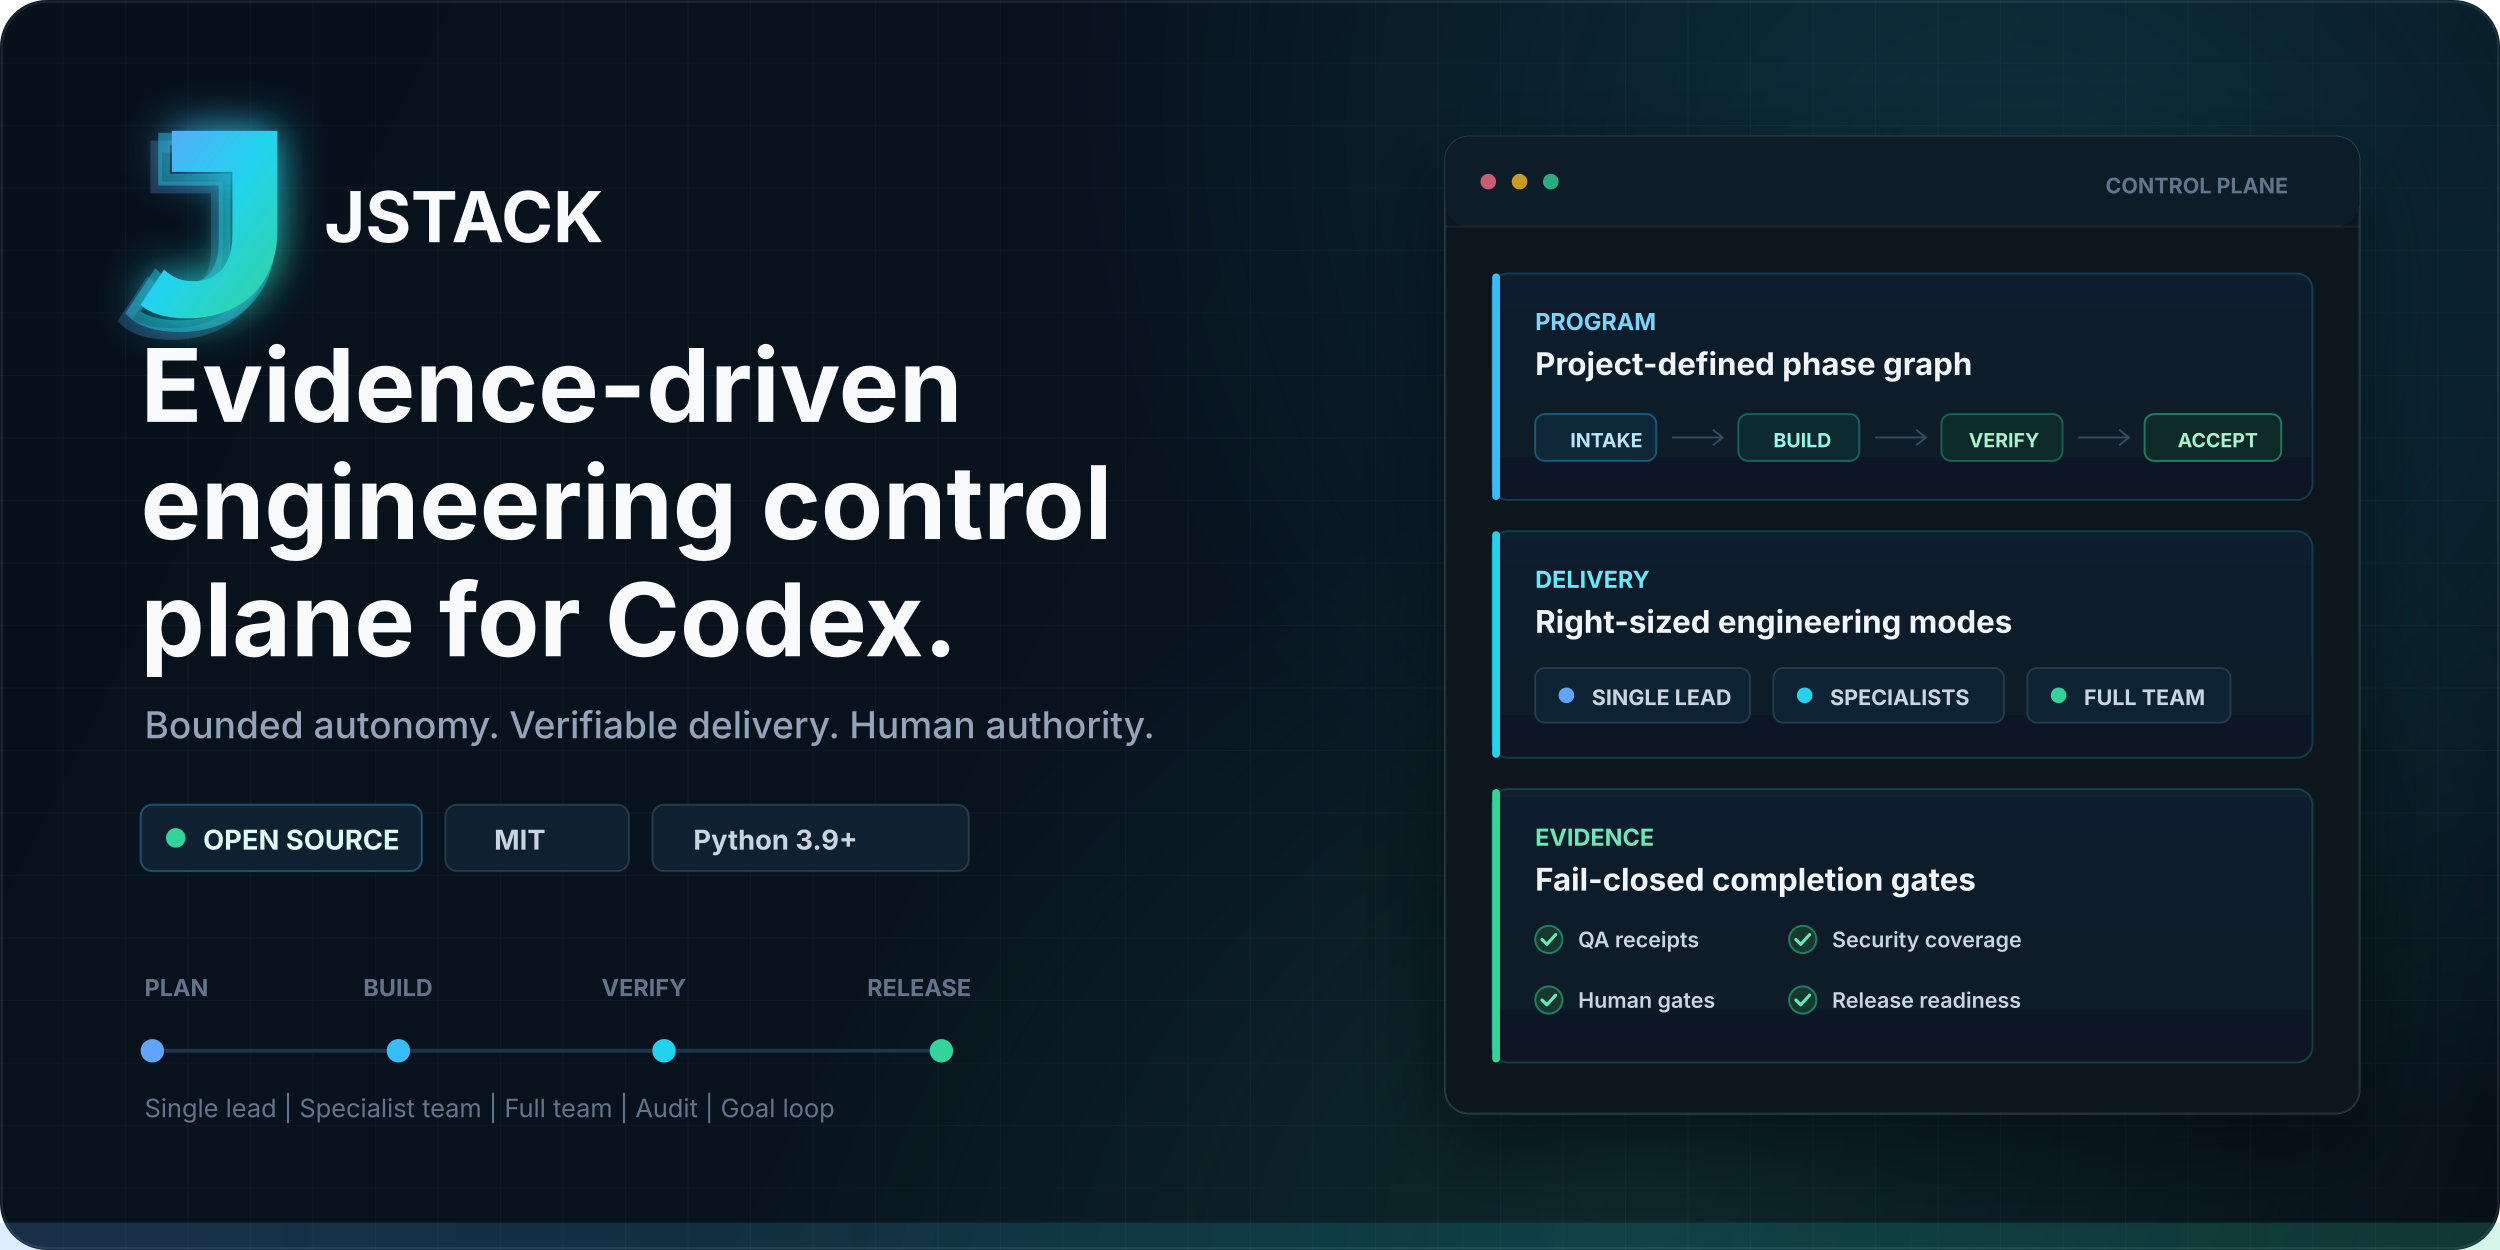
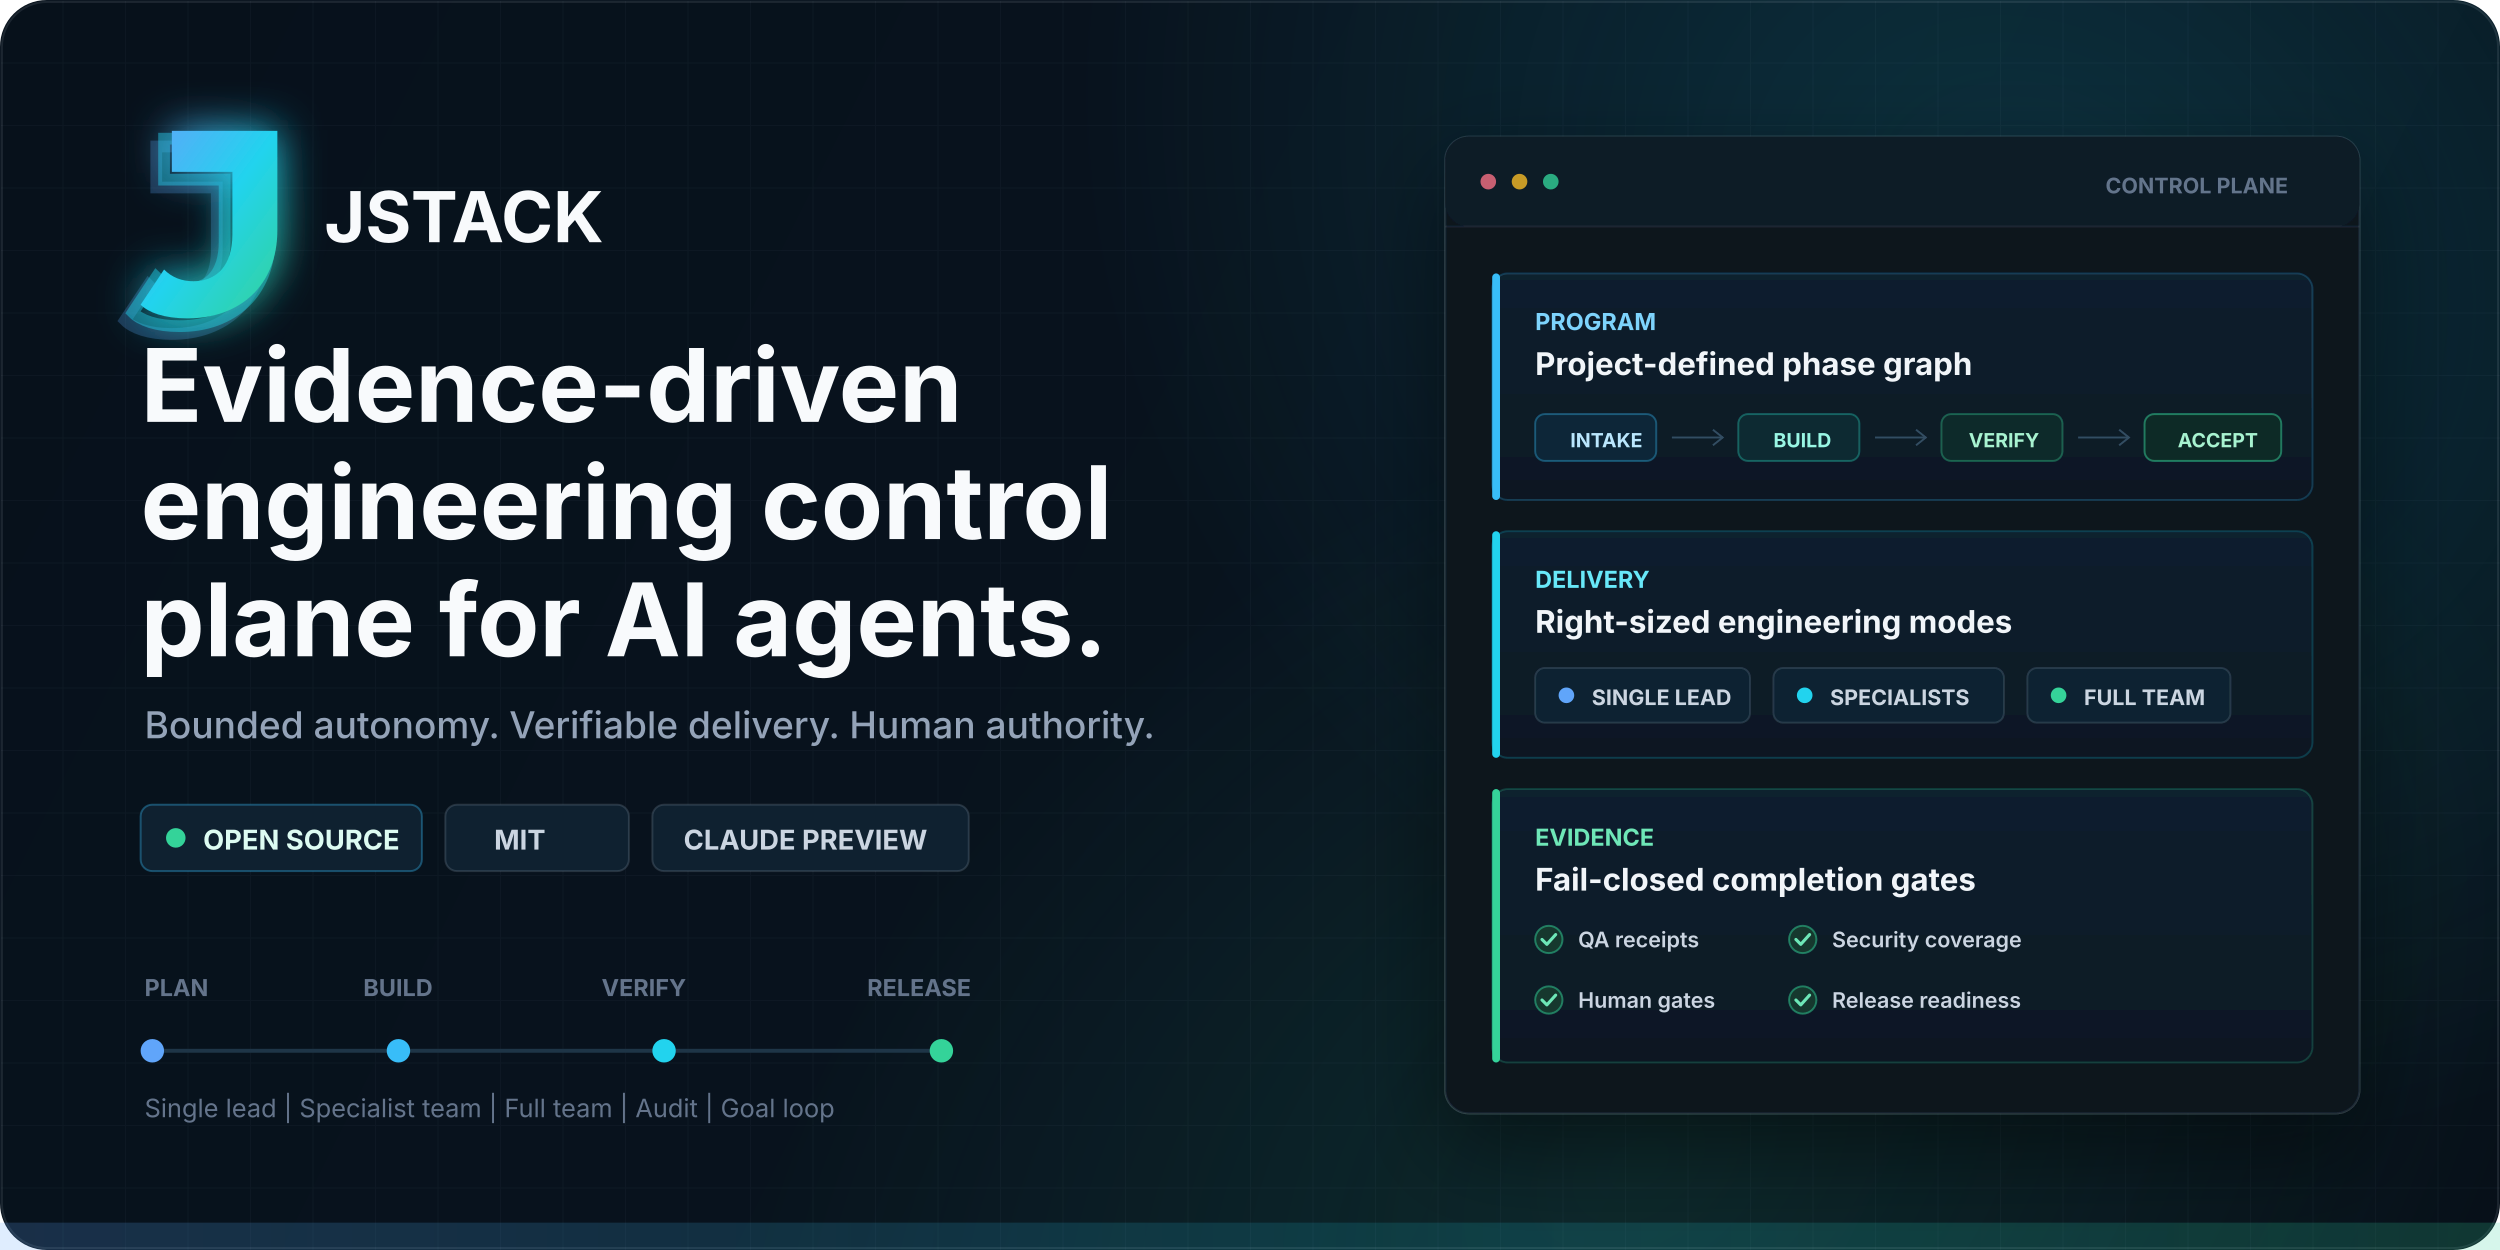
<svg xmlns="http://www.w3.org/2000/svg" width="1280" height="640" viewBox="0 0 1280 640" role="img" aria-labelledby="title desc">
  <defs>
    <linearGradient id="background" x1="0" y1="0" x2="1280" y2="640" gradientUnits="userSpaceOnUse">
      <stop stop-color="#07111B" />
      <stop offset="0.58" stop-color="#08131E" />
      <stop offset="1" stop-color="#071019" />
    </linearGradient>
    <radialGradient id="cyanGlow" cx="0" cy="0" r="1" gradientTransform="translate(1044 120) rotate(126) scale(440 520)" gradientUnits="userSpaceOnUse">
      <stop stop-color="#22D3EE" stop-opacity="0.16" />
      <stop offset="1" stop-color="#22D3EE" stop-opacity="0" />
    </radialGradient>
    <radialGradient id="emeraldGlow" cx="0" cy="0" r="1" gradientTransform="translate(838 596) rotate(-36) scale(520 360)" gradientUnits="userSpaceOnUse">
      <stop stop-color="#34D399" stop-opacity="0.12" />
      <stop offset="1" stop-color="#34D399" stop-opacity="0" />
    </radialGradient>
    <linearGradient id="accent" x1="0" y1="0" x2="1" y2="1">
      <stop stop-color="#60A5FA" />
      <stop offset="0.5" stop-color="#22D3EE" />
      <stop offset="1" stop-color="#34D399" />
    </linearGradient>
    <linearGradient id="accentSoft" x1="0" y1="0" x2="1" y2="0">
      <stop stop-color="#60A5FA" stop-opacity="0.2" />
      <stop offset="0.55" stop-color="#22D3EE" stop-opacity="0.14" />
      <stop offset="1" stop-color="#34D399" stop-opacity="0.2" />
    </linearGradient>
    <linearGradient id="card" x1="0" y1="0" x2="0" y2="1">
      <stop stop-color="#10202F" stop-opacity="0.96" />
      <stop offset="1" stop-color="#0B1824" stop-opacity="0.96" />
    </linearGradient>
    <pattern id="grid" width="32" height="32" patternUnits="userSpaceOnUse">
      <path d="M32 0H0V32" fill="none" stroke="#C7D2FE" stroke-opacity="0.035" />
    </pattern>
    <filter id="shadow" x="-30%" y="-30%" width="160%" height="180%">
      <feDropShadow dx="0" dy="18" stdDeviation="24" flood-color="#000A12" flood-opacity="0.46" />
    </filter>
    <filter id="markGlow" x="-60%" y="-60%" width="220%" height="220%">
      <feGaussianBlur stdDeviation="11" result="blur" />
      <feMerge>
        <feMergeNode in="blur" />
        <feMergeNode in="SourceGraphic" />
      </feMerge>
    </filter>
  </defs>
  <rect width="1280" height="640" rx="24" fill="url(#background)" />
  <rect width="1280" height="640" rx="24" fill="url(#cyanGlow)" />
  <rect width="1280" height="640" rx="24" fill="url(#emeraldGlow)" />
  <rect width="1280" height="640" rx="24" fill="url(#grid)" />
  <rect x="1" y="1" width="1278" height="638" rx="23" fill="none" stroke="#E2E8F0" stroke-opacity="0.1" />
  <g transform="translate(72 62)">
    <path d="M16 5H70V56C70 84 51 101 24 101C12 101 4 98 0 94L12 76C16 80 21 82 27 82C39 82 47 74 47 58V26H16Z" fill="none" stroke="#60A5FA" stroke-opacity="0.25" stroke-width="6" transform="translate(-8 8)" />
    <path d="M16 5H70V56C70 84 51 101 24 101C12 101 4 98 0 94L12 76C16 80 21 82 27 82C39 82 47 74 47 58V26H16Z" fill="none" stroke="#22D3EE" stroke-opacity="0.45" stroke-width="6" transform="translate(-4 4)" />
    <path d="M16 5H70V56C70 84 51 101 24 101C12 101 4 98 0 94L12 76C16 80 21 82 27 82C39 82 47 74 47 58V26H16Z" fill="url(#accent)" filter="url(#markGlow)" />
  </g>
  <g font-family="Inter, ui-sans-serif, -apple-system, BlinkMacSystemFont, 'Segoe UI', sans-serif">
    <text x="166" y="124" fill="#F8FAFC" font-size="36" font-weight="750">JSTACK</text>
    <text x="72" y="216" fill="#F8FAFC" font-size="52" font-weight="720">Evidence-driven</text>
    <text x="72" y="276" fill="#F8FAFC" font-size="52" font-weight="720">engineering control</text>
-     <text x="72" y="336" fill="#F8FAFC" font-size="52" font-weight="720">plane for Codex.</text>
+     <text x="72" y="336" fill="#F8FAFC" font-size="52" font-weight="720">plane for AI agents.</text>
    <text x="74" y="378" fill="#94A3B8" font-size="19" font-weight="450">Bounded autonomy. Verifiable delivery. Human authority.</text>
    <g transform="translate(72 412)">
      <rect width="144" height="34" rx="6" fill="#0F2130" stroke="#38BDF8" stroke-opacity="0.35" />
      <circle cx="18" cy="17" r="5" fill="#34D399" />
      <text x="32" y="23" fill="#DDFCF2" font-size="14" font-weight="650">OPEN SOURCE</text>
      <rect x="156" width="94" height="34" rx="6" fill="#0F2130" stroke="#94A3B8" stroke-opacity="0.22" />
      <text x="181" y="23" fill="#CBD5E1" font-size="14" font-weight="650">MIT</text>
      <rect x="262" width="162" height="34" rx="6" fill="#0F2130" stroke="#94A3B8" stroke-opacity="0.22" />
-       <text x="283" y="23" fill="#CBD5E1" font-size="14" font-weight="650">Python 3.9+</text>
+       <text x="278" y="23" fill="#CBD5E1" font-size="14" font-weight="650">CLAUDE PREVIEW</text>
    </g>
    <g transform="translate(74 510)">
      <text y="0" fill="#64748B" font-size="12" font-weight="700">PLAN</text>
      <text x="112" y="0" fill="#64748B" font-size="12" font-weight="700">BUILD</text>
      <text x="234" y="0" fill="#64748B" font-size="12" font-weight="700">VERIFY</text>
      <text x="370" y="0" fill="#64748B" font-size="12" font-weight="700">RELEASE</text>
      <line x1="4" y1="28" x2="408" y2="28" stroke="#1E3547" stroke-width="2" />
      <line x1="4" y1="28" x2="408" y2="28" stroke="url(#accent)" stroke-width="2" />
      <circle cx="4" cy="28" r="6" fill="#60A5FA" />
      <circle cx="130" cy="28" r="6" fill="#38BDF8" />
      <circle cx="266" cy="28" r="6" fill="#22D3EE" />
      <circle cx="408" cy="28" r="6" fill="#34D399" />
      <text y="62" fill="#64748B" font-size="13">Single lead  |  Specialist team  |  Full team  |  Audit  |  Goal loop</text>
    </g>
  </g>
  <g transform="translate(740 70)" filter="url(#shadow)" font-family="Inter, ui-sans-serif, -apple-system, BlinkMacSystemFont, 'Segoe UI', sans-serif">
    <rect x="0" y="0" width="468" height="500" rx="12" fill="#08141F" stroke="#E2E8F0" stroke-opacity="0.11" />
    <rect x="0" y="0" width="468" height="46" rx="12" fill="#0C1A27" />
    <path d="M0 46H468" stroke="#E2E8F0" stroke-opacity="0.08" />
    <circle cx="22" cy="23" r="4" fill="#FB7185" fill-opacity="0.78" />
    <circle cx="38" cy="23" r="4" fill="#FBBF24" fill-opacity="0.78" />
    <circle cx="54" cy="23" r="4" fill="#34D399" fill-opacity="0.78" />
    <text x="338" y="29" fill="#64748B" font-size="11" font-weight="650">CONTROL PLANE</text>
    <g transform="translate(24 70)">
      <rect width="420" height="116" rx="8" fill="url(#card)" stroke="#38BDF8" stroke-opacity="0.22" />
      <rect width="4" height="116" rx="2" fill="#38BDF8" />
      <text x="22" y="29" fill="#7DD3FC" font-size="12" font-weight="750">PROGRAM</text>
      <text x="22" y="52" fill="#F1F5F9" font-size="16" font-weight="650">Project-defined phase graph</text>
      <g transform="translate(22 72)">
        <rect width="62" height="24" rx="5" fill="#0A2737" stroke="#38BDF8" stroke-opacity="0.35" />
        <text x="18" y="17" fill="#BAE6FD" font-size="10" font-weight="650">INTAKE</text>
        <path d="M70 12H96" stroke="#334E62" />
        <path d="M91 8L96 12L91 16" fill="none" stroke="#334E62" />
        <rect x="104" width="62" height="24" rx="5" fill="#0B2B31" stroke="#2DD4BF" stroke-opacity="0.35" />
        <text x="122" y="17" fill="#99F6E4" font-size="10" font-weight="650">BUILD</text>
        <path d="M174 12H200" stroke="#334E62" />
        <path d="M195 8L200 12L195 16" fill="none" stroke="#334E62" />
        <rect x="208" width="62" height="24" rx="5" fill="#102A2B" stroke="#34D399" stroke-opacity="0.35" />
        <text x="222" y="17" fill="#A7F3D0" font-size="10" font-weight="650">VERIFY</text>
        <path d="M278 12H304" stroke="#334E62" />
        <path d="M299 8L304 12L299 16" fill="none" stroke="#334E62" />
        <rect x="312" width="70" height="24" rx="5" fill="#102A27" stroke="#34D399" stroke-opacity="0.5" />
        <text x="329" y="17" fill="#A7F3D0" font-size="10" font-weight="650">ACCEPT</text>
      </g>
    </g>
    <g transform="translate(24 202)">
      <rect width="420" height="116" rx="8" fill="url(#card)" stroke="#22D3EE" stroke-opacity="0.2" />
      <rect width="4" height="116" rx="2" fill="#22D3EE" />
      <text x="22" y="29" fill="#67E8F9" font-size="12" font-weight="750">DELIVERY</text>
      <text x="22" y="52" fill="#F1F5F9" font-size="16" font-weight="650">Right-sized engineering modes</text>
      <g transform="translate(22 70)">
        <rect width="110" height="28" rx="5" fill="#0C2230" stroke="#64748B" stroke-opacity="0.32" />
        <circle cx="16" cy="14" r="4" fill="#60A5FA" />
        <text x="29" y="19" fill="#CBD5E1" font-size="11" font-weight="650">SINGLE LEAD</text>
        <rect x="122" width="118" height="28" rx="5" fill="#0C2230" stroke="#64748B" stroke-opacity="0.32" />
        <circle cx="138" cy="14" r="4" fill="#22D3EE" />
        <text x="151" y="19" fill="#CBD5E1" font-size="11" font-weight="650">SPECIALISTS</text>
        <rect x="252" width="104" height="28" rx="5" fill="#0C2230" stroke="#64748B" stroke-opacity="0.32" />
        <circle cx="268" cy="14" r="4" fill="#34D399" />
        <text x="281" y="19" fill="#CBD5E1" font-size="11" font-weight="650">FULL TEAM</text>
      </g>
    </g>
    <g transform="translate(24 334)">
      <rect width="420" height="140" rx="8" fill="url(#card)" stroke="#34D399" stroke-opacity="0.22" />
      <rect width="4" height="140" rx="2" fill="#34D399" />
      <text x="22" y="29" fill="#6EE7B7" font-size="12" font-weight="750">EVIDENCE</text>
      <text x="22" y="52" fill="#F1F5F9" font-size="16" font-weight="650">Fail-closed completion gates</text>
      <g transform="translate(22 70)" fill="#CBD5E1" font-size="11" font-weight="600">
        <circle cx="7" cy="7" r="7" fill="#12392F" stroke="#34D399" stroke-opacity="0.5" />
        <path d="M3.5 7L6 9.5L10.5 4.5" fill="none" stroke="#6EE7B7" stroke-width="1.6" stroke-linecap="round" stroke-linejoin="round" />
        <text x="22" y="11">QA receipts</text>
        <circle cx="137" cy="7" r="7" fill="#12392F" stroke="#34D399" stroke-opacity="0.5" />
        <path d="M133.5 7L136 9.5L140.5 4.5" fill="none" stroke="#6EE7B7" stroke-width="1.6" stroke-linecap="round" stroke-linejoin="round" />
        <text x="152" y="11">Security coverage</text>
        <circle cx="7" cy="38" r="7" fill="#12392F" stroke="#34D399" stroke-opacity="0.5" />
        <path d="M3.5 38L6 40.5L10.5 35.5" fill="none" stroke="#6EE7B7" stroke-width="1.6" stroke-linecap="round" stroke-linejoin="round" />
        <text x="22" y="42">Human gates</text>
        <circle cx="137" cy="38" r="7" fill="#12392F" stroke="#34D399" stroke-opacity="0.5" />
        <path d="M133.5 38L136 40.5L140.5 35.5" fill="none" stroke="#6EE7B7" stroke-width="1.6" stroke-linecap="round" stroke-linejoin="round" />
        <text x="152" y="42">Release readiness</text>
      </g>
    </g>
  </g>
  <rect x="0" y="626" width="1280" height="14" fill="url(#accentSoft)" />
</svg>
